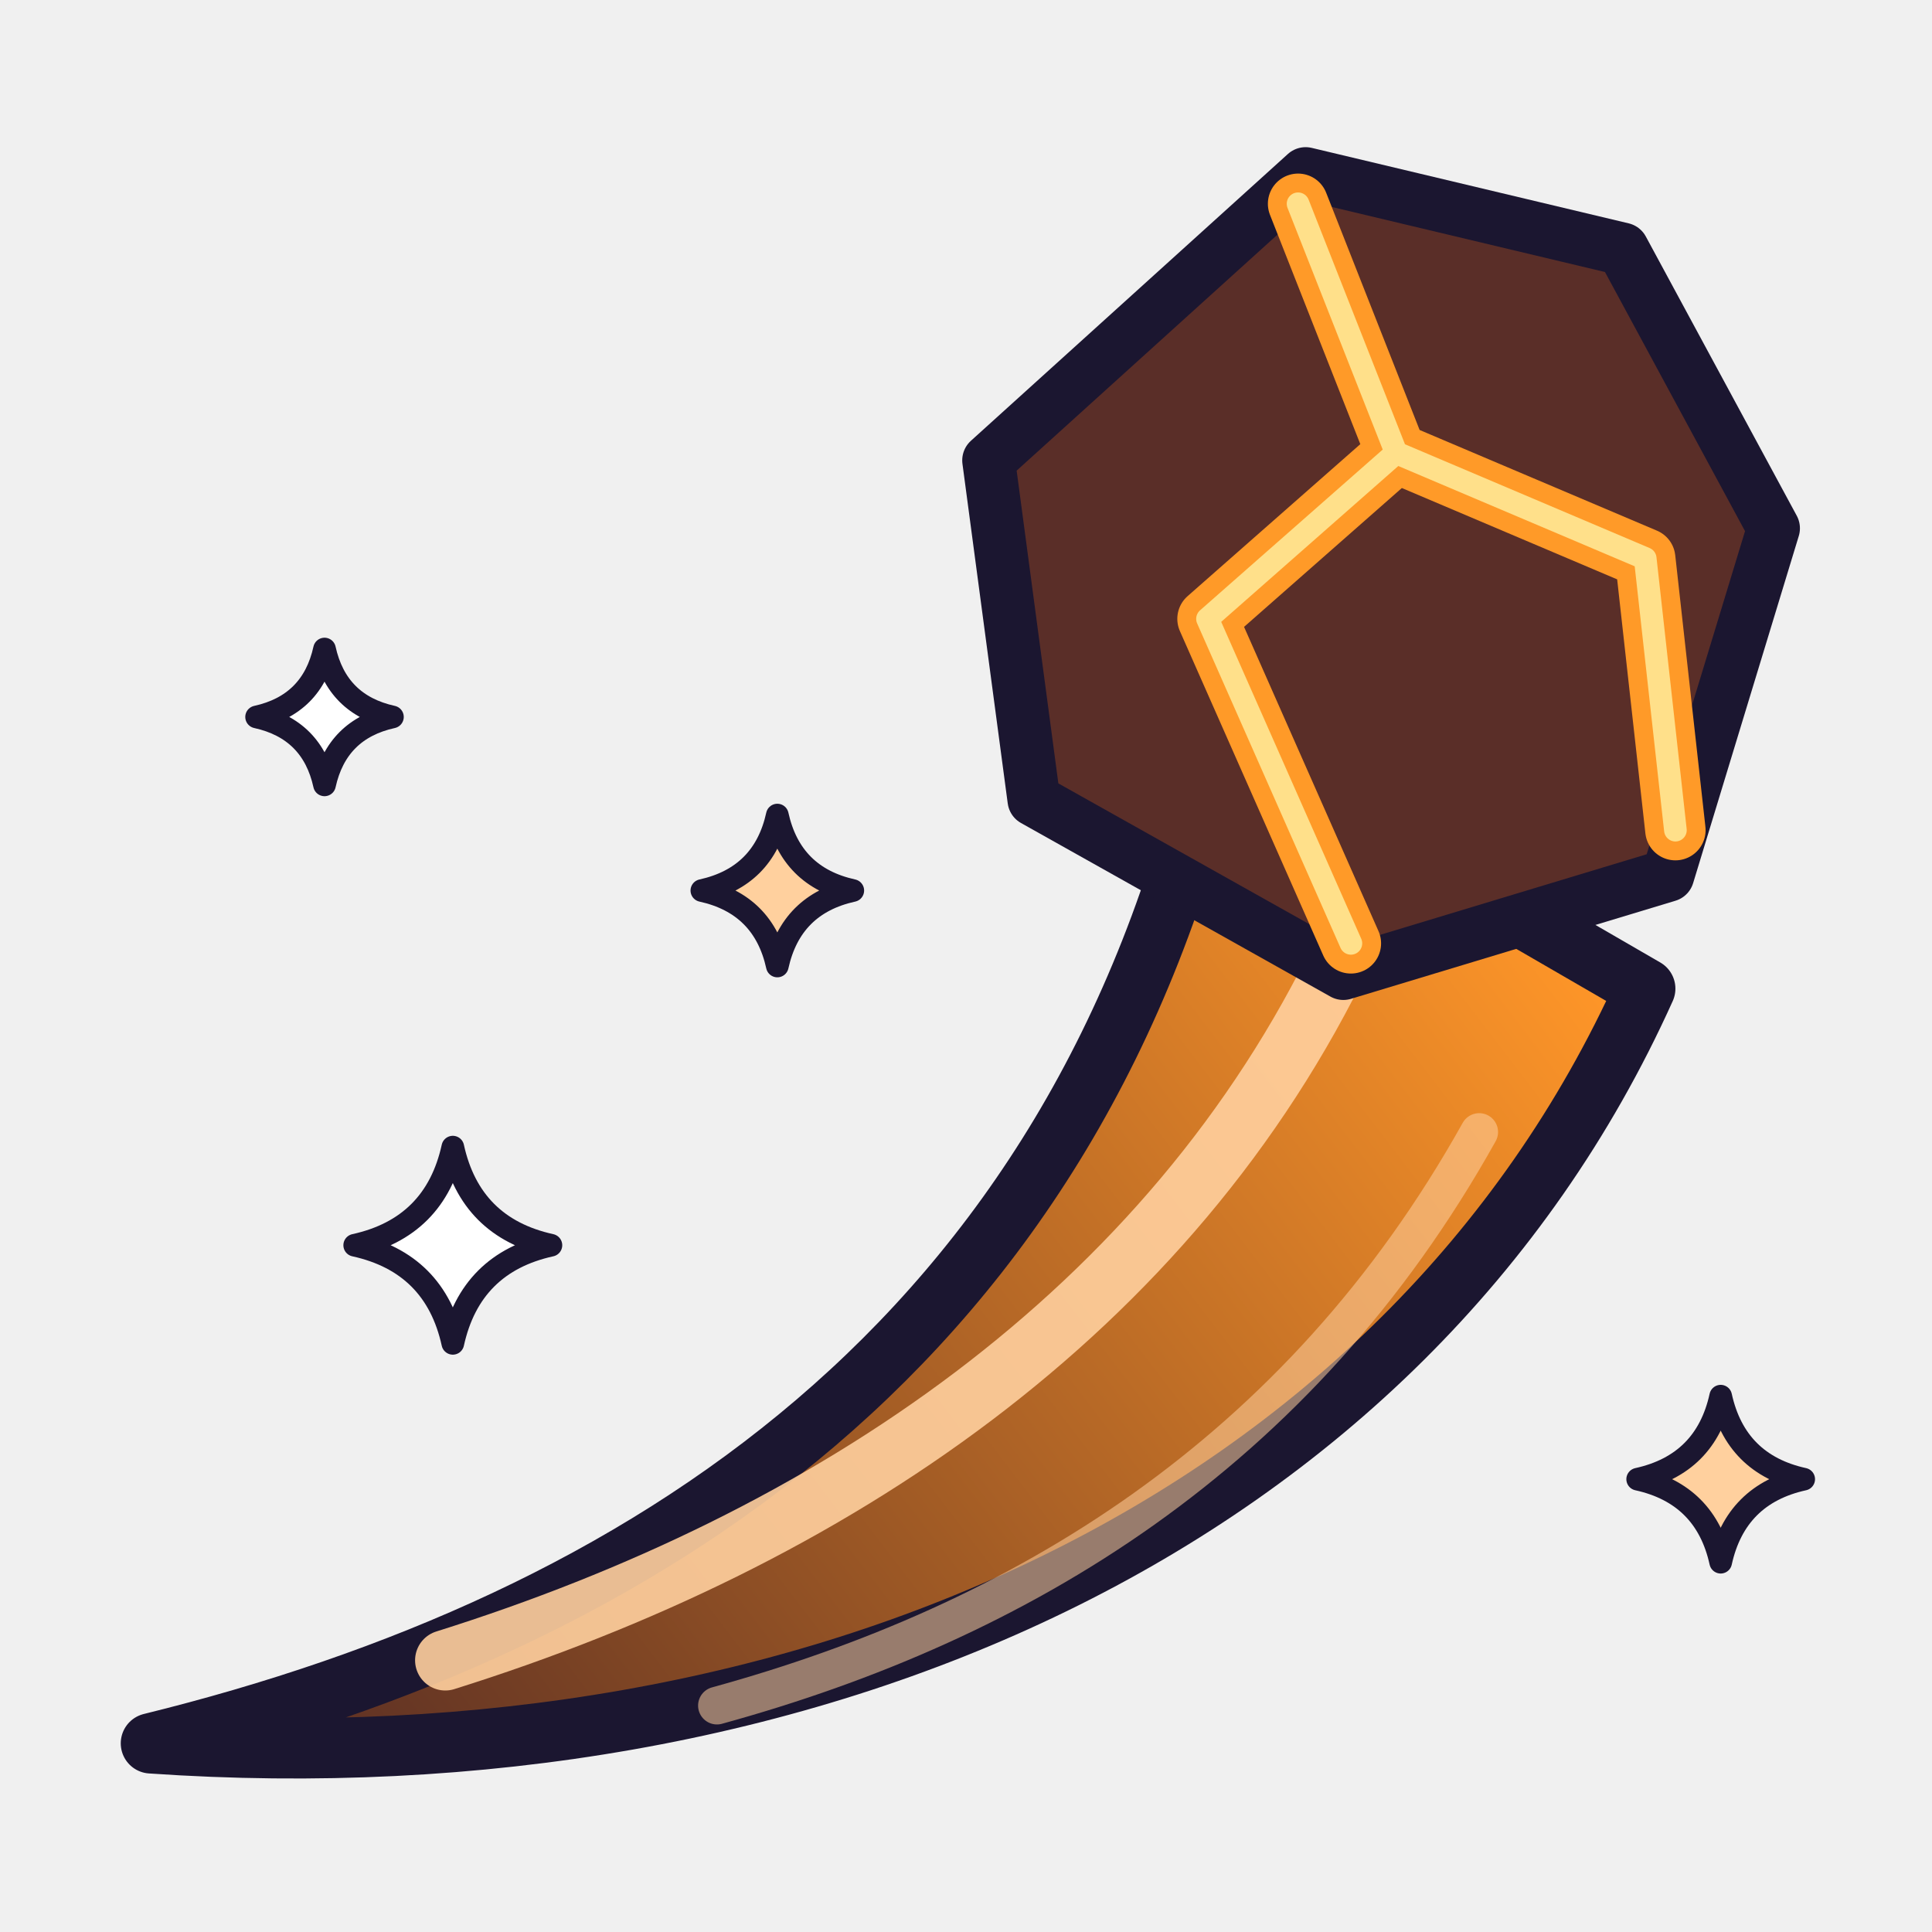
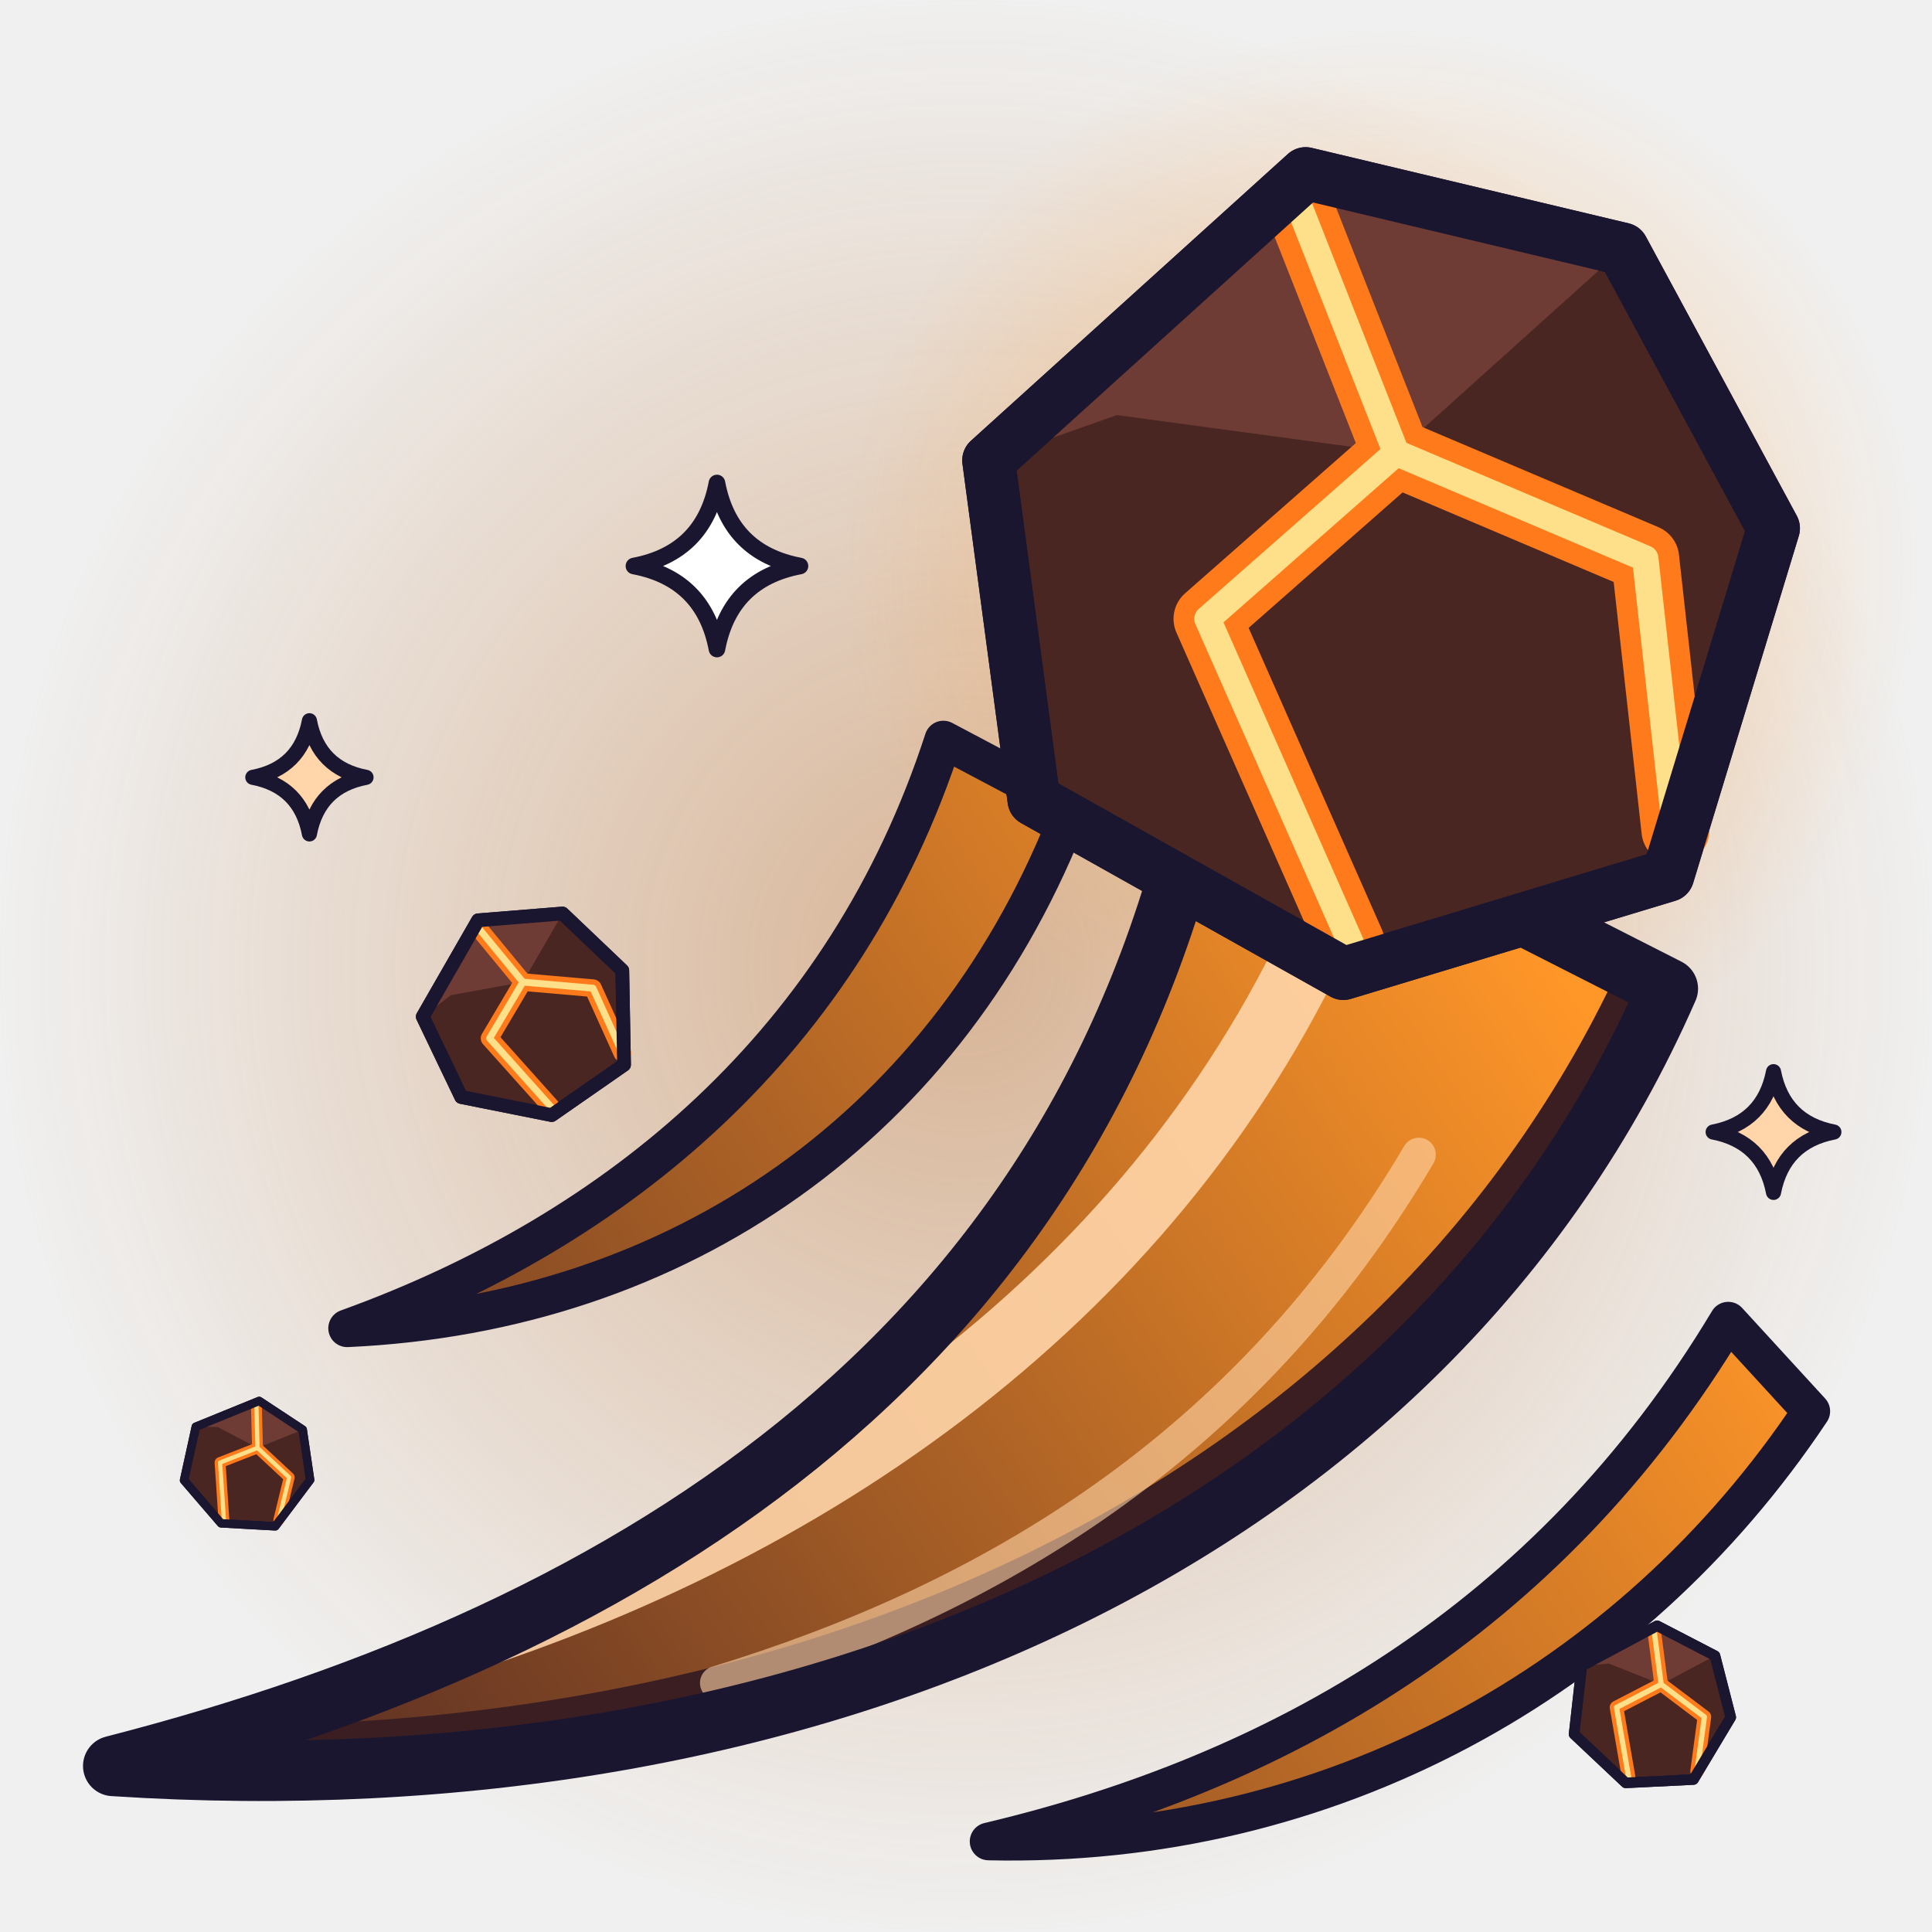
<svg xmlns="http://www.w3.org/2000/svg" width="512" height="512" viewBox="0 0 512 512" fill="none">
  <defs>
    <linearGradient id="gold" x1="0" y1="0" x2="0" y2="1">
      <stop offset="0" stop-color="#FFF08A" />
      <stop offset="0.55" stop-color="#FFC928" />
-       <stop offset="1" stop-color="#F08A00" />
+       <stop offset="1" stop-color="#F59A00" />
    </linearGradient>
    <linearGradient id="goldIn" x1="0" y1="0" x2="0" y2="1">
-       <stop offset="0" stop-color="#FFD84A" />
-       <stop offset="1" stop-color="#FFAE1A" />
-     </linearGradient>
-     <linearGradient id="bolt" x1="0" y1="0" x2="0" y2="1">
-       <stop offset="0" stop-color="#FFF7A6" />
-       <stop offset="0.5" stop-color="#FFD62E" />
-       <stop offset="1" stop-color="#FF9A1F" />
-     </linearGradient>
-     <linearGradient id="leaf" x1="0" y1="0" x2="0" y2="1">
-       <stop offset="0" stop-color="#8CF06A" />
-       <stop offset="1" stop-color="#1FA84A" />
-     </linearGradient>
-     <linearGradient id="egg" x1="0" y1="0" x2="0" y2="1">
-       <stop offset="0" stop-color="#C79BFF" />
-       <stop offset="0.6" stop-color="#8A4DF0" />
-       <stop offset="1" stop-color="#5A27B8" />
-     </linearGradient>
-     <linearGradient id="cyan" x1="0" y1="0" x2="1" y2="0">
-       <stop offset="0" stop-color="#6FE9FF" stop-opacity="0" />
-       <stop offset="1" stop-color="#6FE9FF" />
+       <stop offset="0" stop-color="#FFDC55" />
+       <stop offset="1" stop-color="#FFB01F" />
    </linearGradient>
    <linearGradient id="sack" x1="0" y1="0" x2="0" y2="1">
-       <stop offset="0" stop-color="#E9BC78" />
-       <stop offset="1" stop-color="#B57A34" />
+       <stop offset="0" stop-color="#F2CC8C" />
+       <stop offset="1" stop-color="#C98C42" />
    </linearGradient>
    <linearGradient id="wood" x1="0" y1="0" x2="0" y2="1">
-       <stop offset="0" stop-color="#D08A3C" />
-       <stop offset="1" stop-color="#8C4A18" />
-     </linearGradient>
-     <linearGradient id="glass" x1="0" y1="0" x2="0" y2="1">
-       <stop offset="0" stop-color="#F4FBFF" />
-       <stop offset="1" stop-color="#BFDDF2" />
+       <stop offset="0" stop-color="#D9924A" />
+       <stop offset="1" stop-color="#A45C22" />
    </linearGradient>
    <linearGradient id="liqLuck" x1="0" y1="0" x2="0" y2="1">
-       <stop offset="0" stop-color="#FFC04A" />
-       <stop offset="1" stop-color="#F26A12" />
+       <stop offset="0" stop-color="#FFC44D" />
+       <stop offset="1" stop-color="#F05A0E" />
    </linearGradient>
    <linearGradient id="liqSpeed" x1="0" y1="0" x2="0" y2="1">
-       <stop offset="0" stop-color="#6FD2FF" />
-       <stop offset="1" stop-color="#1F6FE8" />
+       <stop offset="0" stop-color="#74D8FF" />
+       <stop offset="1" stop-color="#1B5FE0" />
    </linearGradient>
    <linearGradient id="flame" x1="0" y1="0" x2="0" y2="1">
-       <stop offset="0" stop-color="#FFD23A" />
-       <stop offset="1" stop-color="#F0401A" />
+       <stop offset="0" stop-color="#FFB02E" />
+       <stop offset="1" stop-color="#EE3A16" />
+     </linearGradient>
+     <linearGradient id="petal" x1="0" y1="0" x2="0" y2="1">
+       <stop offset="0" stop-color="#FFE3EF" />
+       <stop offset="1" stop-color="#FF8FC0" />
    </linearGradient>
    <linearGradient id="badge" x1="0" y1="0" x2="0" y2="1">
-       <stop offset="0" stop-color="#FF6FB1" />
+       <stop offset="0" stop-color="#FF78B8" />
      <stop offset="1" stop-color="#E0206F" />
    </linearGradient>
-   </defs>
-   <defs>
-     <linearGradient id="tr-magma" x1="40" y1="460" x2="380" y2="200" gradientUnits="userSpaceOnUse">
+     <linearGradient id="tr" x1="40" y1="460" x2="390" y2="220" gradientUnits="userSpaceOnUse">
      <stop offset="0" stop-color="#502823" />
      <stop offset="1" stop-color="#ff9628" />
    </linearGradient>
+     <radialGradient id="glow1">
+       <stop offset="0" stop-color="#b96a26" stop-opacity="0.45" />
+       <stop offset="0.55" stop-color="#b96a26" stop-opacity="0.2" />
+       <stop offset="1" stop-color="#b96a26" stop-opacity="0" />
+     </radialGradient>
+     <radialGradient id="glow2">
+       <stop offset="0" stop-color="#ff9628" stop-opacity="0.6" />
+       <stop offset="0.55" stop-color="#ff9628" stop-opacity="0.2" />
+       <stop offset="1" stop-color="#ff9628" stop-opacity="0" />
+     </radialGradient>
+     <clipPath id="clip3">
+       <path d="M30 468 C170 432 290 356 320 200 L442 262 C378 408 214 480 30 468Z" />
+     </clipPath>
  </defs>
-   <path d="M40 462 C170 430 286 356 322 196 L436 262 C372 404 214 474 40 462Z" fill="url(#tr-magma)" stroke="#1B1630" stroke-width="16" stroke-linejoin="round" stroke-linecap="round" />
-   <path d="M118 440 C220 408 310 348 356 252" stroke="#ffd09e" stroke-opacity="0.9" stroke-width="16" stroke-linecap="round" />
-   <path d="M190 452 C270 430 344 386 392 300" stroke="#ffd09e" stroke-opacity="0.55" stroke-width="10" stroke-linecap="round" />
+   <circle cx="256" cy="256" r="256" fill="url(#glow1)" />
+   <circle cx="366" cy="150" r="142" fill="url(#glow2)" />
+   <path d="M92 352 C164 326 224 276 250 196 L284 214 C252 298 180 348 92 352Z" fill="url(#tr)" />
+   <path d="M92 352 C164 326 224 276 250 196 L284 214 C252 298 180 348 92 352Z" fill="none" stroke="#1B1630" stroke-width="10" stroke-linejoin="round" stroke-linecap="round" />
+   <path d="M262 488 C338 470 410 430 458 350 L480 374 C432 446 352 490 262 488Z" fill="url(#tr)" />
+   <path d="M262 488 C338 470 410 430 458 350 L480 374 C432 446 352 490 262 488Z" fill="none" stroke="#1B1630" stroke-width="10" stroke-linejoin="round" stroke-linecap="round" />
+   <path d="M30 468 C170 432 290 356 320 200 L442 262 C378 408 214 480 30 468Z" fill="#3b1e21" />
+   <g clip-path="url(#clip3)">
+     <path d="M30 468 C170 432 290 356 320 200 L442 262 C378 408 214 480 30 468Z" fill="url(#tr)" transform="translate(-10 -12)" />
+     <path d="M104 440 C210 410 304 346 350 246" stroke="#ffd5a9" stroke-opacity="0.9" stroke-width="18" stroke-linecap="round" stroke-linejoin="round" />
+     <path d="M190 446 C262 424 330 384 376 306" stroke="#ffd5a9" stroke-opacity="0.6" stroke-width="9" stroke-linecap="round" stroke-linejoin="round" />
+   </g>
+   <path d="M30 468 C170 432 290 356 320 200 L442 262 C378 408 214 480 30 468Z" fill="none" stroke="#1B1630" stroke-width="16" stroke-linejoin="round" stroke-linecap="round" />
  <g transform="translate(366 150)">
-     <polygon points="-20,-104 64,-84 104,-10 76,82 -10,108 -92,62 -104,-28" fill="#5A2E28" stroke="#1B1630" stroke-width="14" stroke-linejoin="round" stroke-linecap="round" />
-     <path d="M-22 -96 L4 -30 L-46 14 L-8 100 M4 -30 L70 -2 L78 70" stroke="#FF9A28" stroke-width="16" stroke-linecap="round" stroke-linejoin="round" />
-     <path d="M-22 -96 L4 -30 L-46 14 L-8 100 M4 -30 L70 -2 L78 70" stroke="#FFE08A" stroke-width="6" stroke-linecap="round" stroke-linejoin="round" />
+     <path d="M-20 -104 L64 -84 L104 -10 L76 82 L-10 108 L-92 62 L-104 -28Z" fill="#4A2622" stroke="#1B1630" stroke-width="14" stroke-linejoin="round" stroke-linecap="round" />
+     <polygon points="-20,-104 64,-84 4,-30 -70,-40 -104,-28" fill="#6E3C34" />
+     <path d="M-22 -96 L4 -30 L-46 14 L-8 100 M4 -30 L70 -2 L78 70" stroke="#FF7A1A" stroke-opacity="1" stroke-width="18" stroke-linecap="round" stroke-linejoin="round" />
+     <path d="M-22 -96 L4 -30 L-46 14 L-8 100 M4 -30 L70 -2 L78 70" stroke="#FFE08A" stroke-opacity="1" stroke-width="7" stroke-linecap="round" stroke-linejoin="round" />
+     <path d="M-20 -104 L64 -84 L104 -10 L76 82 L-10 108 L-92 62 L-104 -28Z" fill="none" stroke="#1B1630" stroke-width="14" stroke-linejoin="round" stroke-linecap="round" />
  </g>
-   <path d="M120 304 Q124.68 325.32 146 330 Q124.68 334.68 120 356 Q115.32 334.68 94 330 Q115.32 325.32 120 304Z" fill="#FFFFFF" stroke="#1B1630" stroke-width="6" stroke-linejoin="round" />
-   <path d="M206 216 Q209.6 232.4 226 236 Q209.6 239.6 206 256 Q202.4 239.6 186 236 Q202.4 232.4 206 216Z" fill="#ffd09e" stroke="#1B1630" stroke-width="6" stroke-linejoin="round" />
-   <path d="M86 172 Q89.24 186.76 104 190 Q89.24 193.24 86 208 Q82.76 193.24 68 190 Q82.76 186.76 86 172Z" fill="#FFFFFF" stroke="#1B1630" stroke-width="6" stroke-linejoin="round" />
-   <path d="M456 370 Q459.96 388.04 478 392 Q459.96 395.96 456 414 Q452.04 395.96 434 392 Q452.04 388.04 456 370Z" fill="#ffd09e" stroke="#1B1630" stroke-width="6" stroke-linejoin="round" />
+   <g transform="translate(140 268) rotate(-18) scale(0.26)">
+     <path d="M-20 -104 L64 -84 L104 -10 L76 82 L-10 108 L-92 62 L-104 -28Z" fill="#4A2622" stroke="#1B1630" stroke-width="14" stroke-linejoin="round" stroke-linecap="round" />
+     <polygon points="-20,-104 64,-84 4,-30 -70,-40 -104,-28" fill="#6E3C34" />
+     <path d="M-22 -96 L4 -30 L-46 14 L-8 100 M4 -30 L70 -2 L78 70" stroke="#FF7A1A" stroke-opacity="1" stroke-width="18" stroke-linecap="round" stroke-linejoin="round" />
+     <path d="M-22 -96 L4 -30 L-46 14 L-8 100 M4 -30 L70 -2 L78 70" stroke="#FFE08A" stroke-opacity="1" stroke-width="7" stroke-linecap="round" stroke-linejoin="round" />
+     <path d="M-20 -104 L64 -84 L104 -10 L76 82 L-10 108 L-92 62 L-104 -28Z" fill="none" stroke="#1B1630" stroke-width="14" stroke-linejoin="round" stroke-linecap="round" />
+   </g>
+   <g transform="translate(438 452) rotate(14) scale(0.2)">
+     <path d="M-20 -104 L64 -84 L104 -10 L76 82 L-10 108 L-92 62 L-104 -28Z" fill="#4A2622" stroke="#1B1630" stroke-width="14" stroke-linejoin="round" stroke-linecap="round" />
+     <polygon points="-20,-104 64,-84 4,-30 -70,-40 -104,-28" fill="#6E3C34" />
+     <path d="M-22 -96 L4 -30 L-46 14 L-8 100 M4 -30 L70 -2 L78 70" stroke="#FF7A1A" stroke-opacity="1" stroke-width="18" stroke-linecap="round" stroke-linejoin="round" />
+     <path d="M-22 -96 L4 -30 L-46 14 L-8 100 M4 -30 L70 -2 L78 70" stroke="#FFE08A" stroke-opacity="1" stroke-width="7" stroke-linecap="round" stroke-linejoin="round" />
+     <path d="M-20 -104 L64 -84 L104 -10 L76 82 L-10 108 L-92 62 L-104 -28Z" fill="none" stroke="#1B1630" stroke-width="14" stroke-linejoin="round" stroke-linecap="round" />
+   </g>
+   <g transform="translate(66 388) rotate(20) scale(0.16)">
+     <path d="M-20 -104 L64 -84 L104 -10 L76 82 L-10 108 L-92 62 L-104 -28Z" fill="#4A2622" stroke="#1B1630" stroke-width="14" stroke-linejoin="round" stroke-linecap="round" />
+     <polygon points="-20,-104 64,-84 4,-30 -70,-40 -104,-28" fill="#6E3C34" />
+     <path d="M-22 -96 L4 -30 L-46 14 L-8 100 M4 -30 L70 -2 L78 70" stroke="#FF7A1A" stroke-opacity="1" stroke-width="18" stroke-linecap="round" stroke-linejoin="round" />
+     <path d="M-22 -96 L4 -30 L-46 14 L-8 100 M4 -30 L70 -2 L78 70" stroke="#FFE08A" stroke-opacity="1" stroke-width="7" stroke-linecap="round" stroke-linejoin="round" />
+     <path d="M-20 -104 L64 -84 L104 -10 L76 82 L-10 108 L-92 62 L-104 -28Z" fill="none" stroke="#1B1630" stroke-width="14" stroke-linejoin="round" stroke-linecap="round" />
+   </g>
+   <path d="M190 128 Q193.5 146.5 212 150 Q193.5 153.5 190 172 Q186.5 153.5 168 150 Q186.5 146.5 190 128Z" fill="#FFFFFF" stroke="#1B1630" stroke-width="4.4" stroke-linejoin="round" />
+   <path d="M82 191 Q84.4 203.6 97 206 Q84.4 208.4 82 221 Q79.6 208.4 67 206 Q79.6 203.6 82 191Z" fill="#ffd5a9" stroke="#1B1630" stroke-width="4" stroke-linejoin="round" />
+   <path d="M470 284 Q472.6 297.4 486 300 Q472.6 302.6 470 316 Q467.4 302.6 454 300 Q467.4 297.4 470 284Z" fill="#ffd5a9" stroke="#1B1630" stroke-width="4" stroke-linejoin="round" />
</svg>
